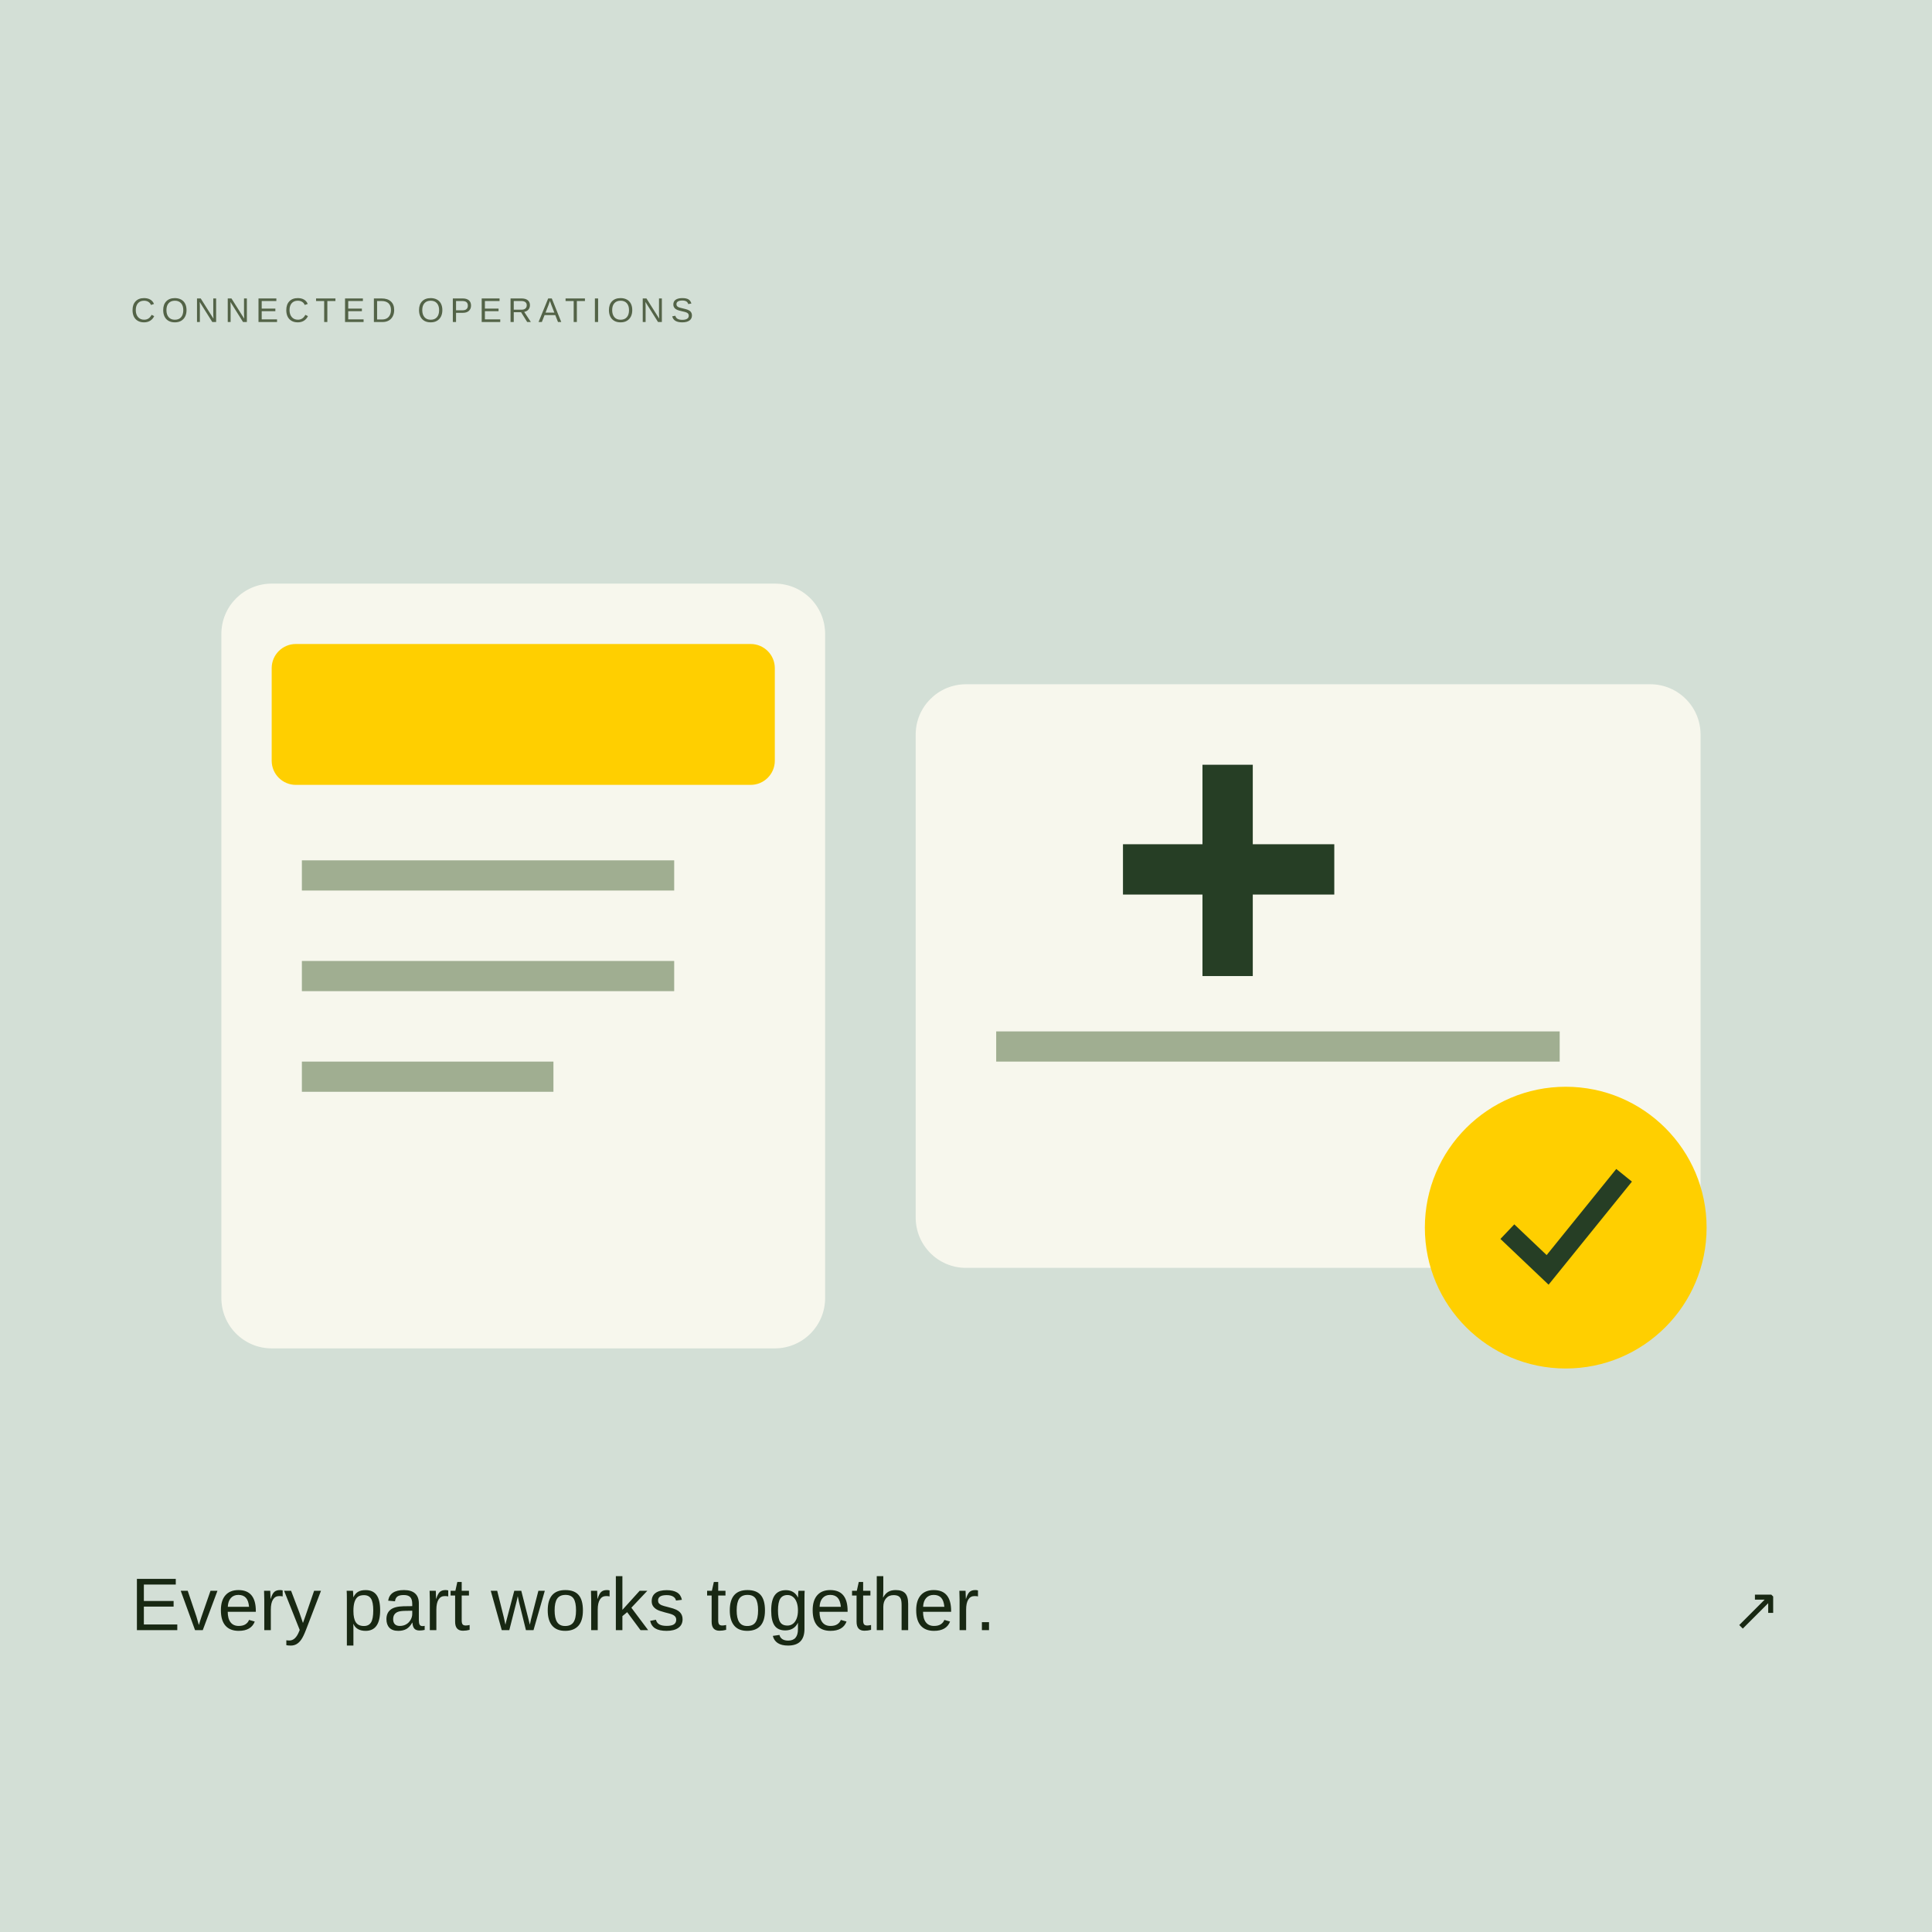
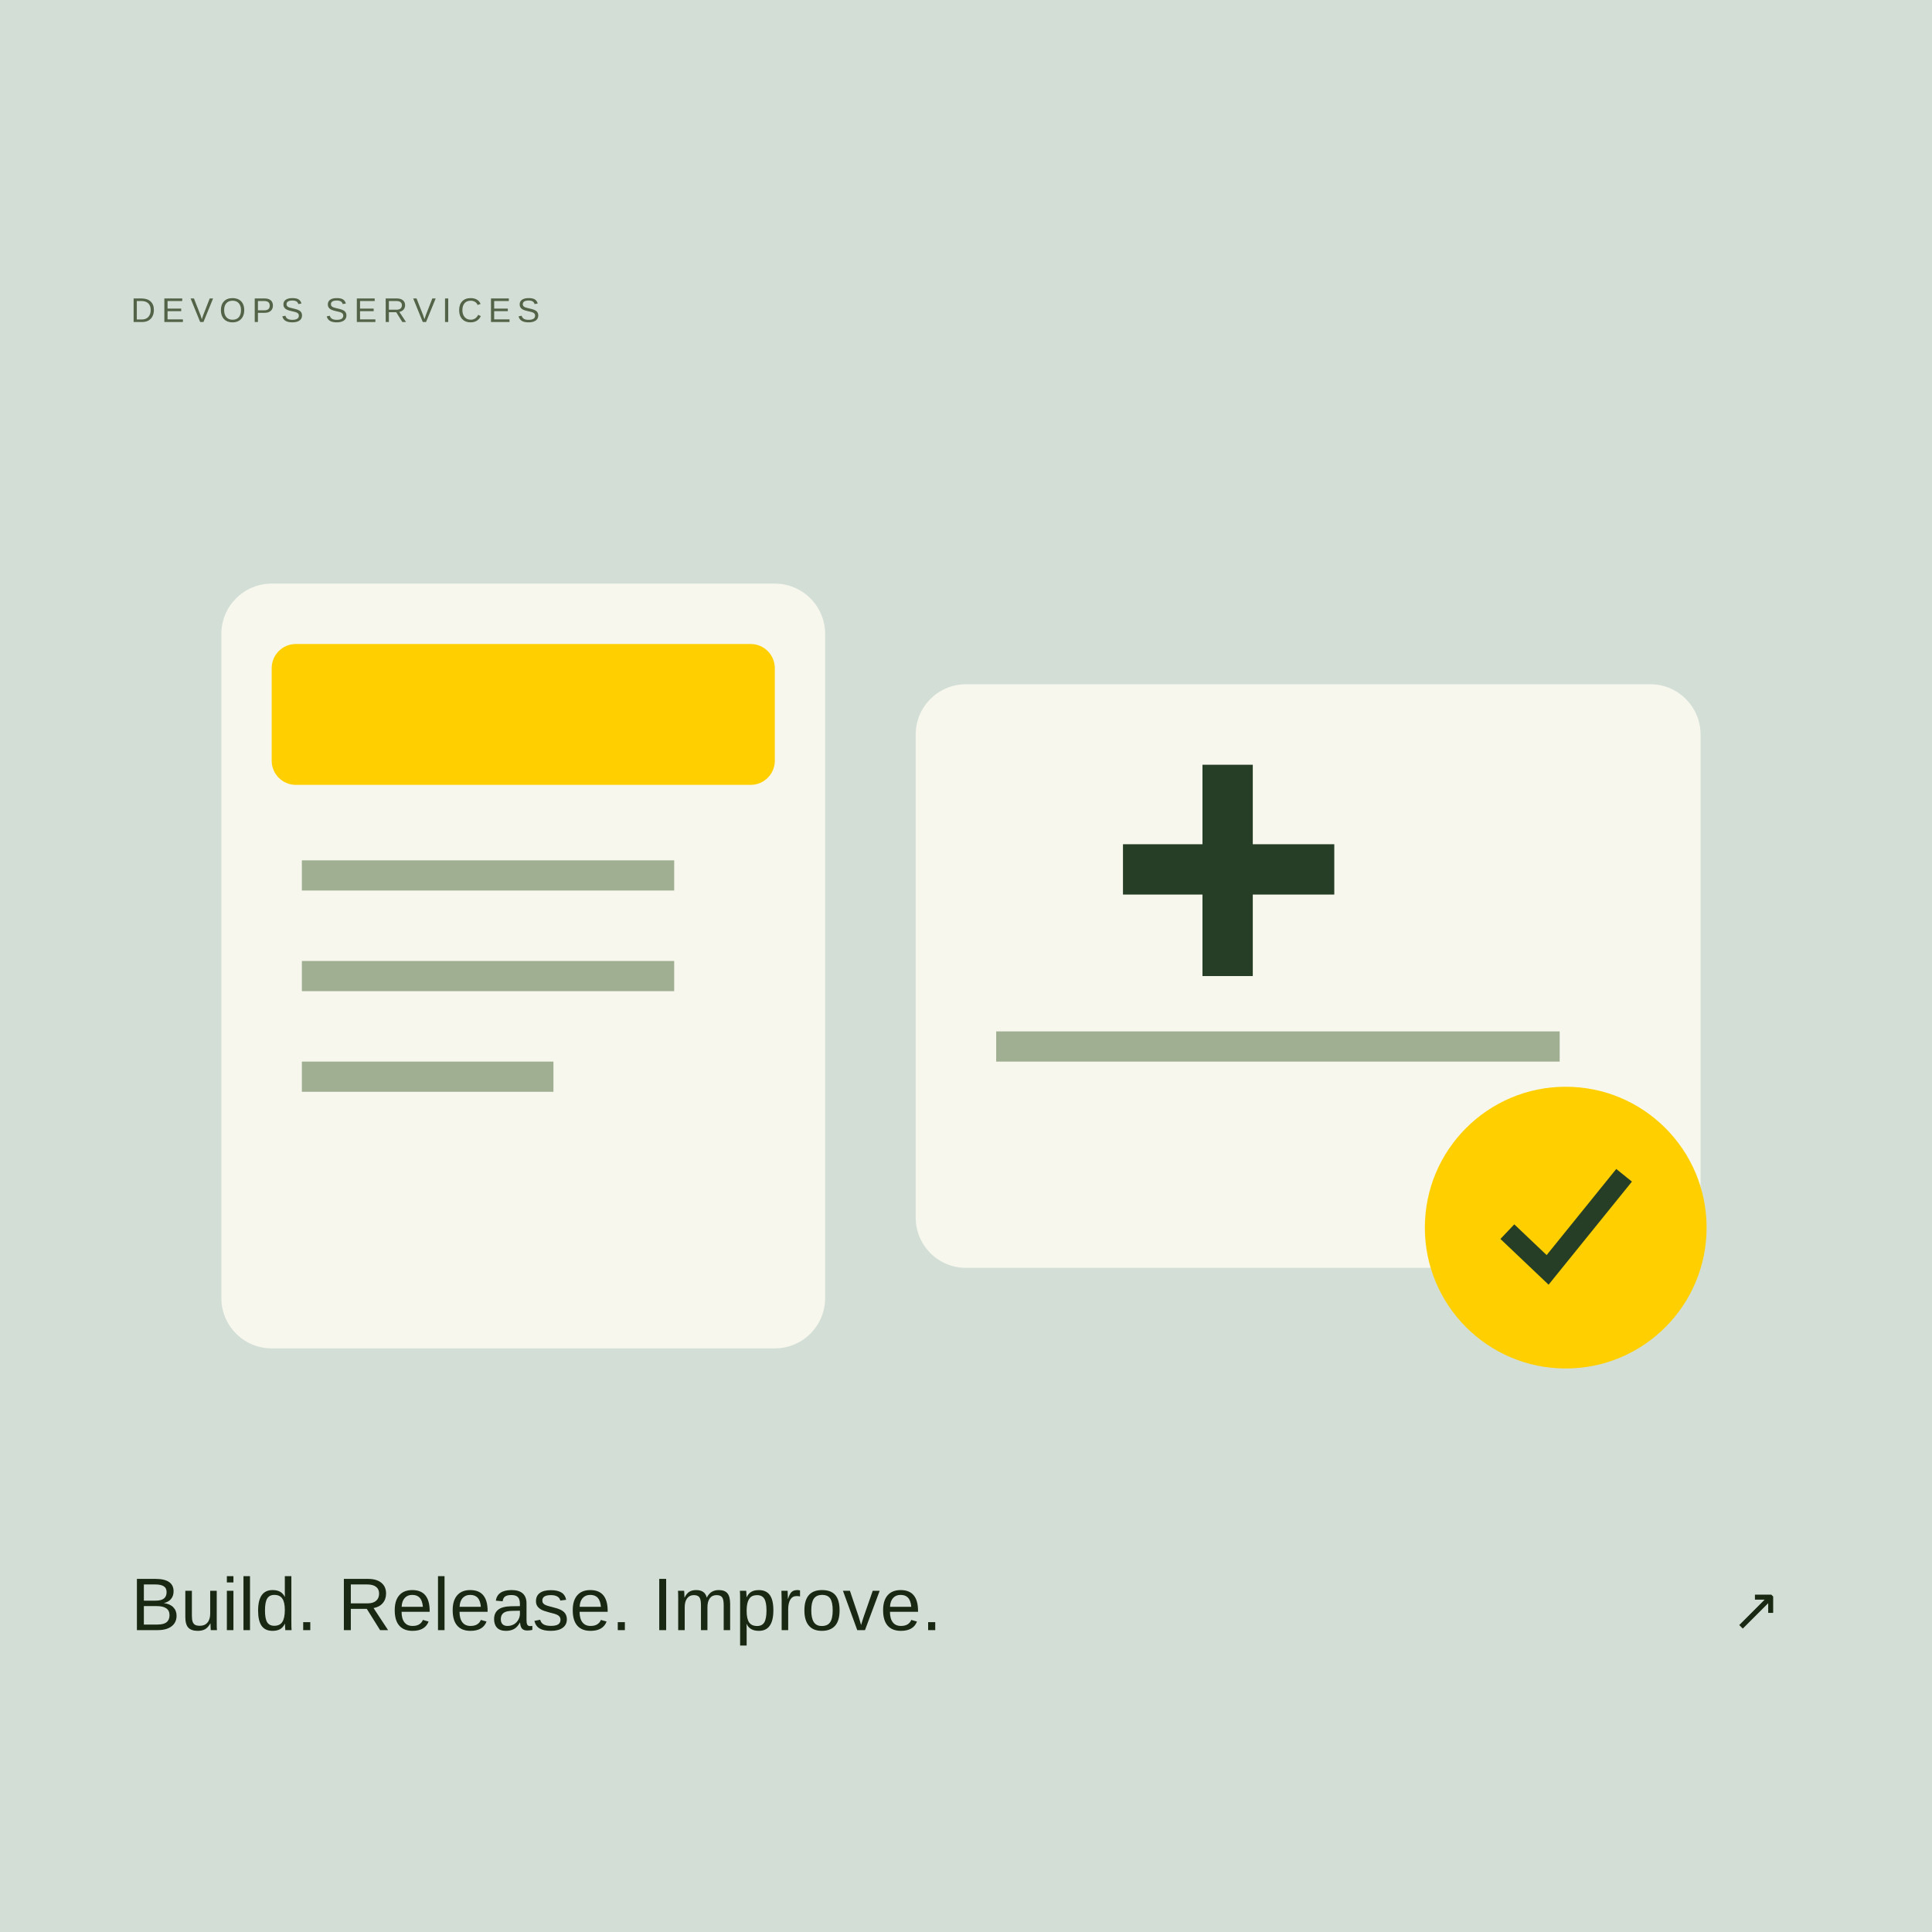
<svg xmlns="http://www.w3.org/2000/svg" width="960" height="960" viewBox="0 -80 960 960">
  <rect y="-80" width="960" height="960" fill="#d3dfd6" />
  <g font-family="Arial,sans-serif">
-     <text x="65" y="80" font-size="17" letter-spacing="3" fill="#536347">CONNECTED OPERATIONS</text>
+     <text x="65" y="80" font-size="17" letter-spacing="3" fill="#536347">DEVOPS SERVICES</text>
    <g fill="#f7f7ed">
      <rect x="110" y="210" width="300" height="380" rx="25" />
      <rect x="455" y="260" width="390" height="290" rx="25" />
    </g>
    <rect x="135" y="240" width="250" height="70" rx="12" fill="#ffcf00" />
    <g stroke="#a0ae91" stroke-width="15">
      <path d="M150 355h185M150 405h185M150 455h125M495 440h280" />
    </g>
    <path d="M610 300v105M558 352h105" stroke="#263e25" stroke-width="25" />
    <circle cx="778" cy="530" r="70" fill="#ffcf00" />
    <path d="M749 532l20 19 38-47" fill="none" stroke="#263e25" stroke-width="10" />
-     <text x="65" y="730" font-size="37" fill="#182813">Every part works together.</text>
+     <text x="65" y="730" font-size="37" fill="#182813">Build. Release. Improve.</text>
    <text x="860" y="730" font-size="30" fill="#182813">↗</text>
  </g>
</svg>
